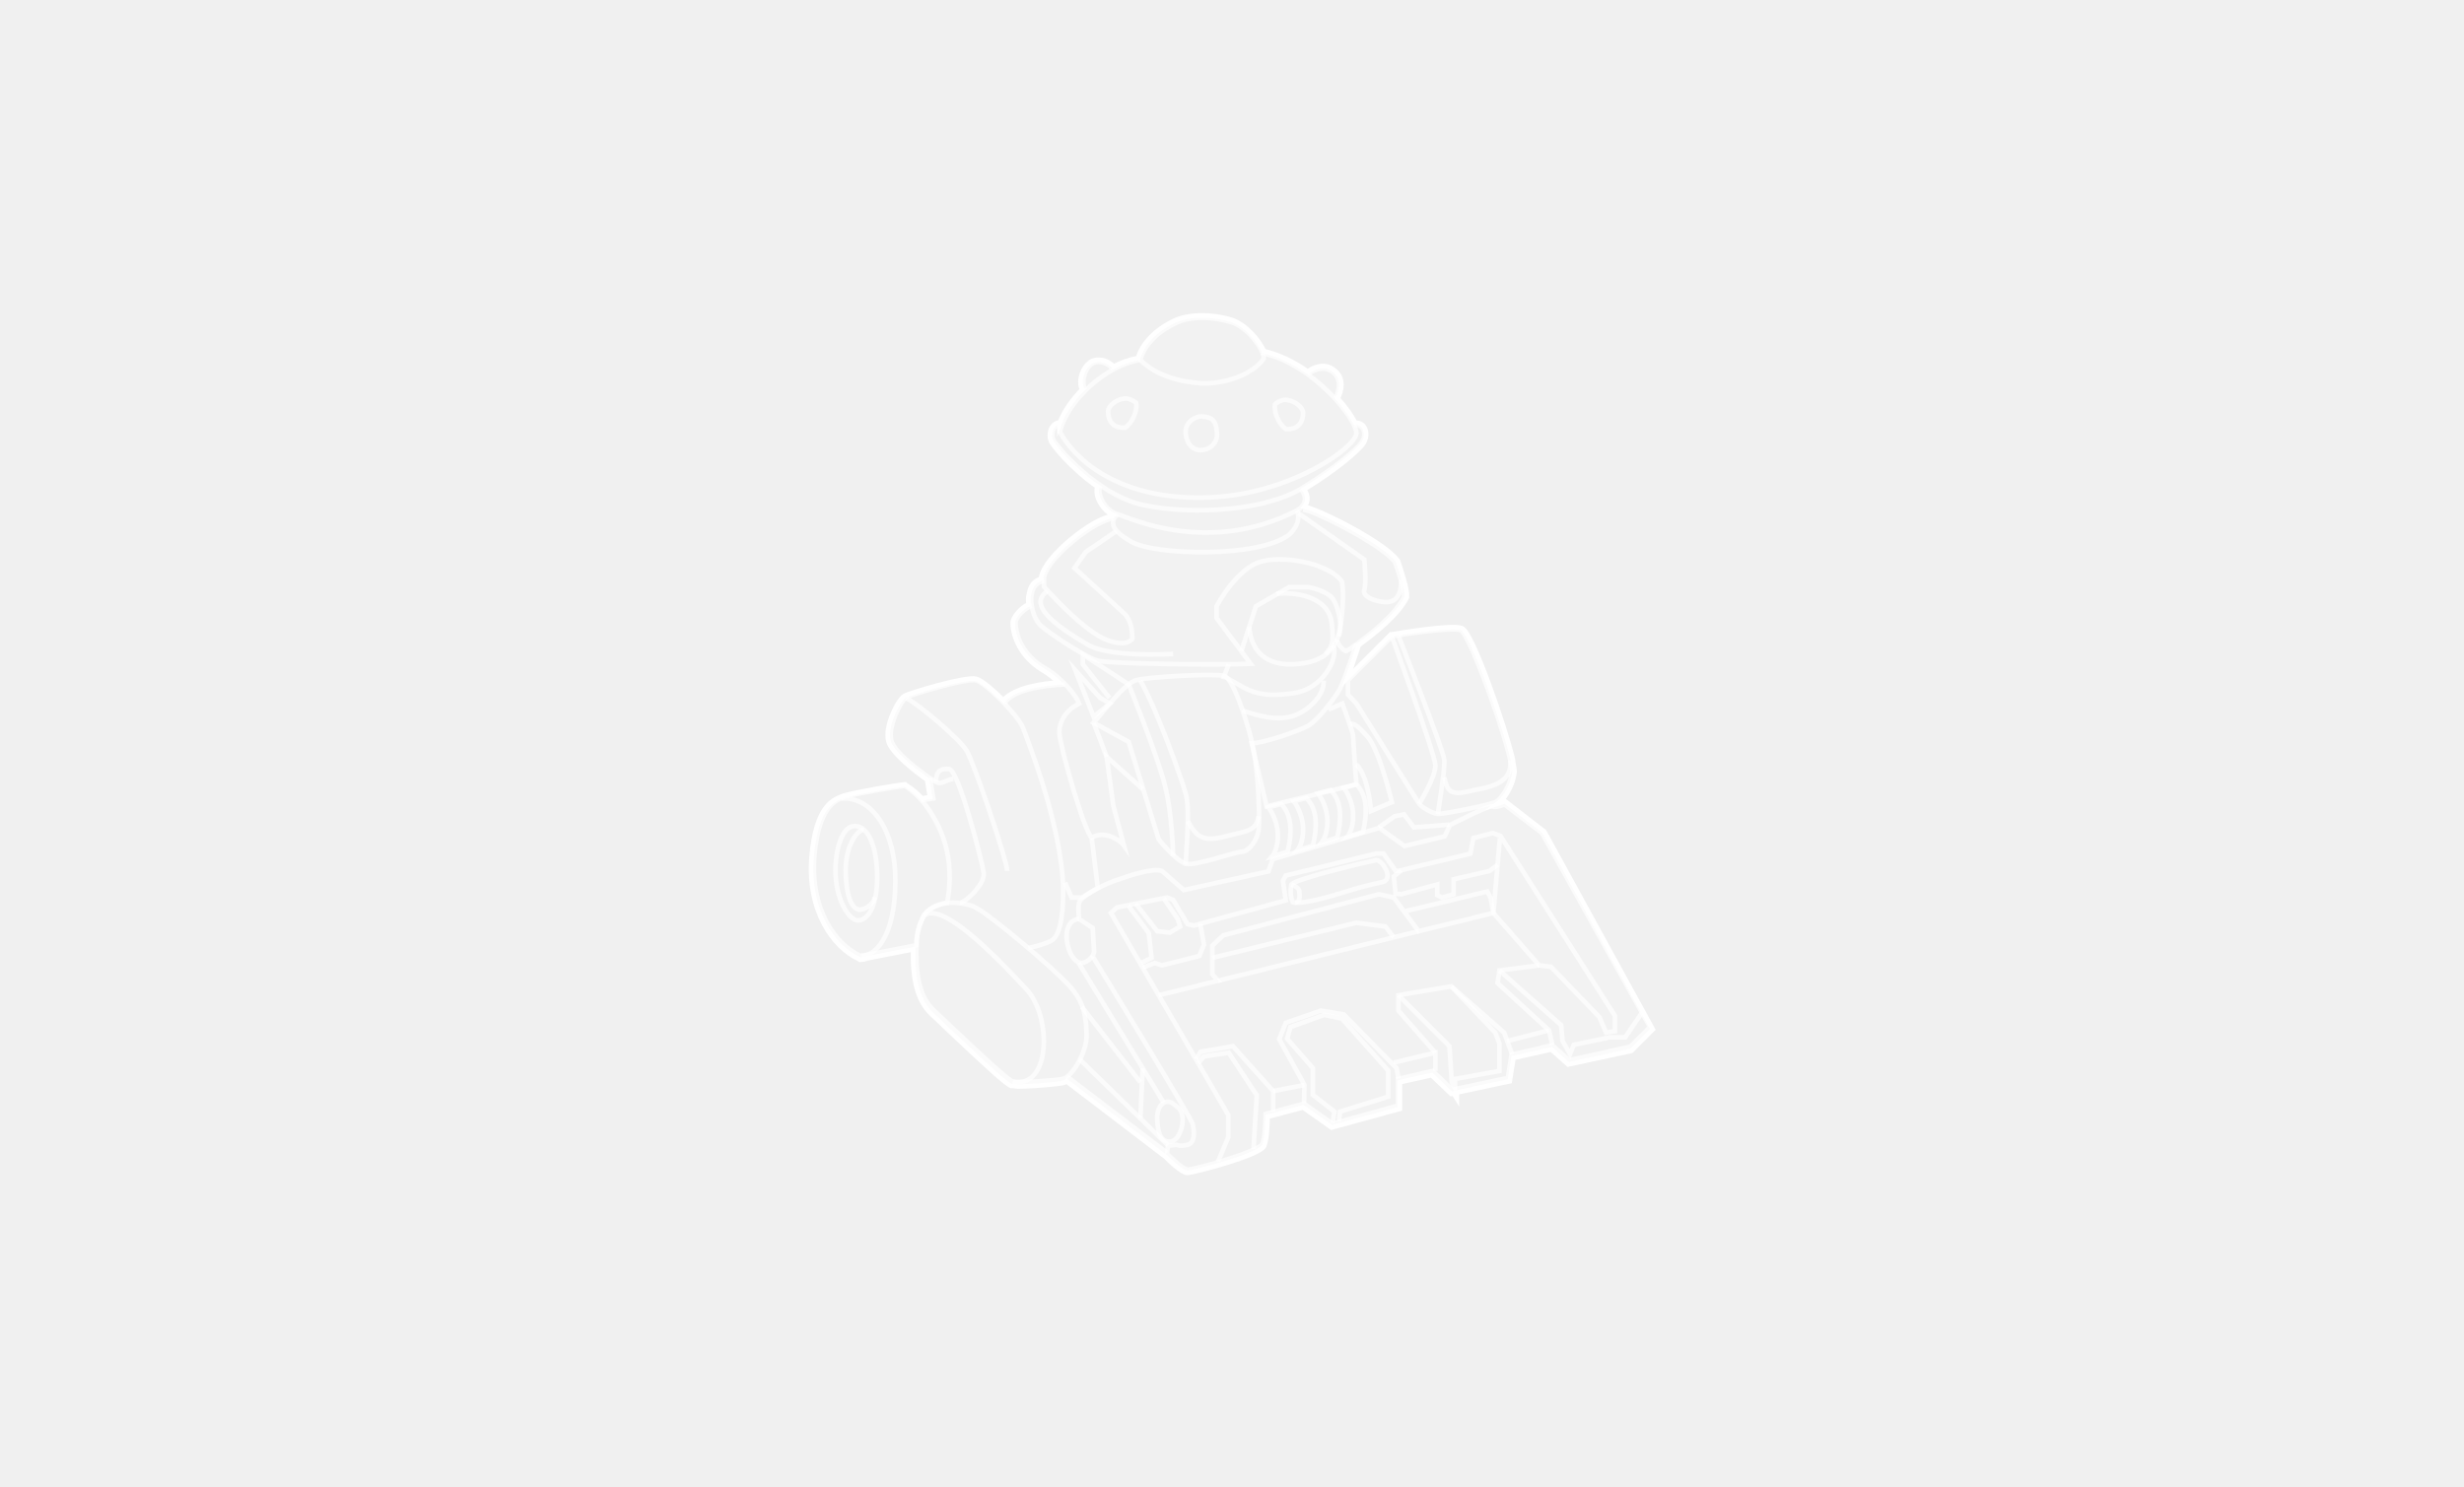
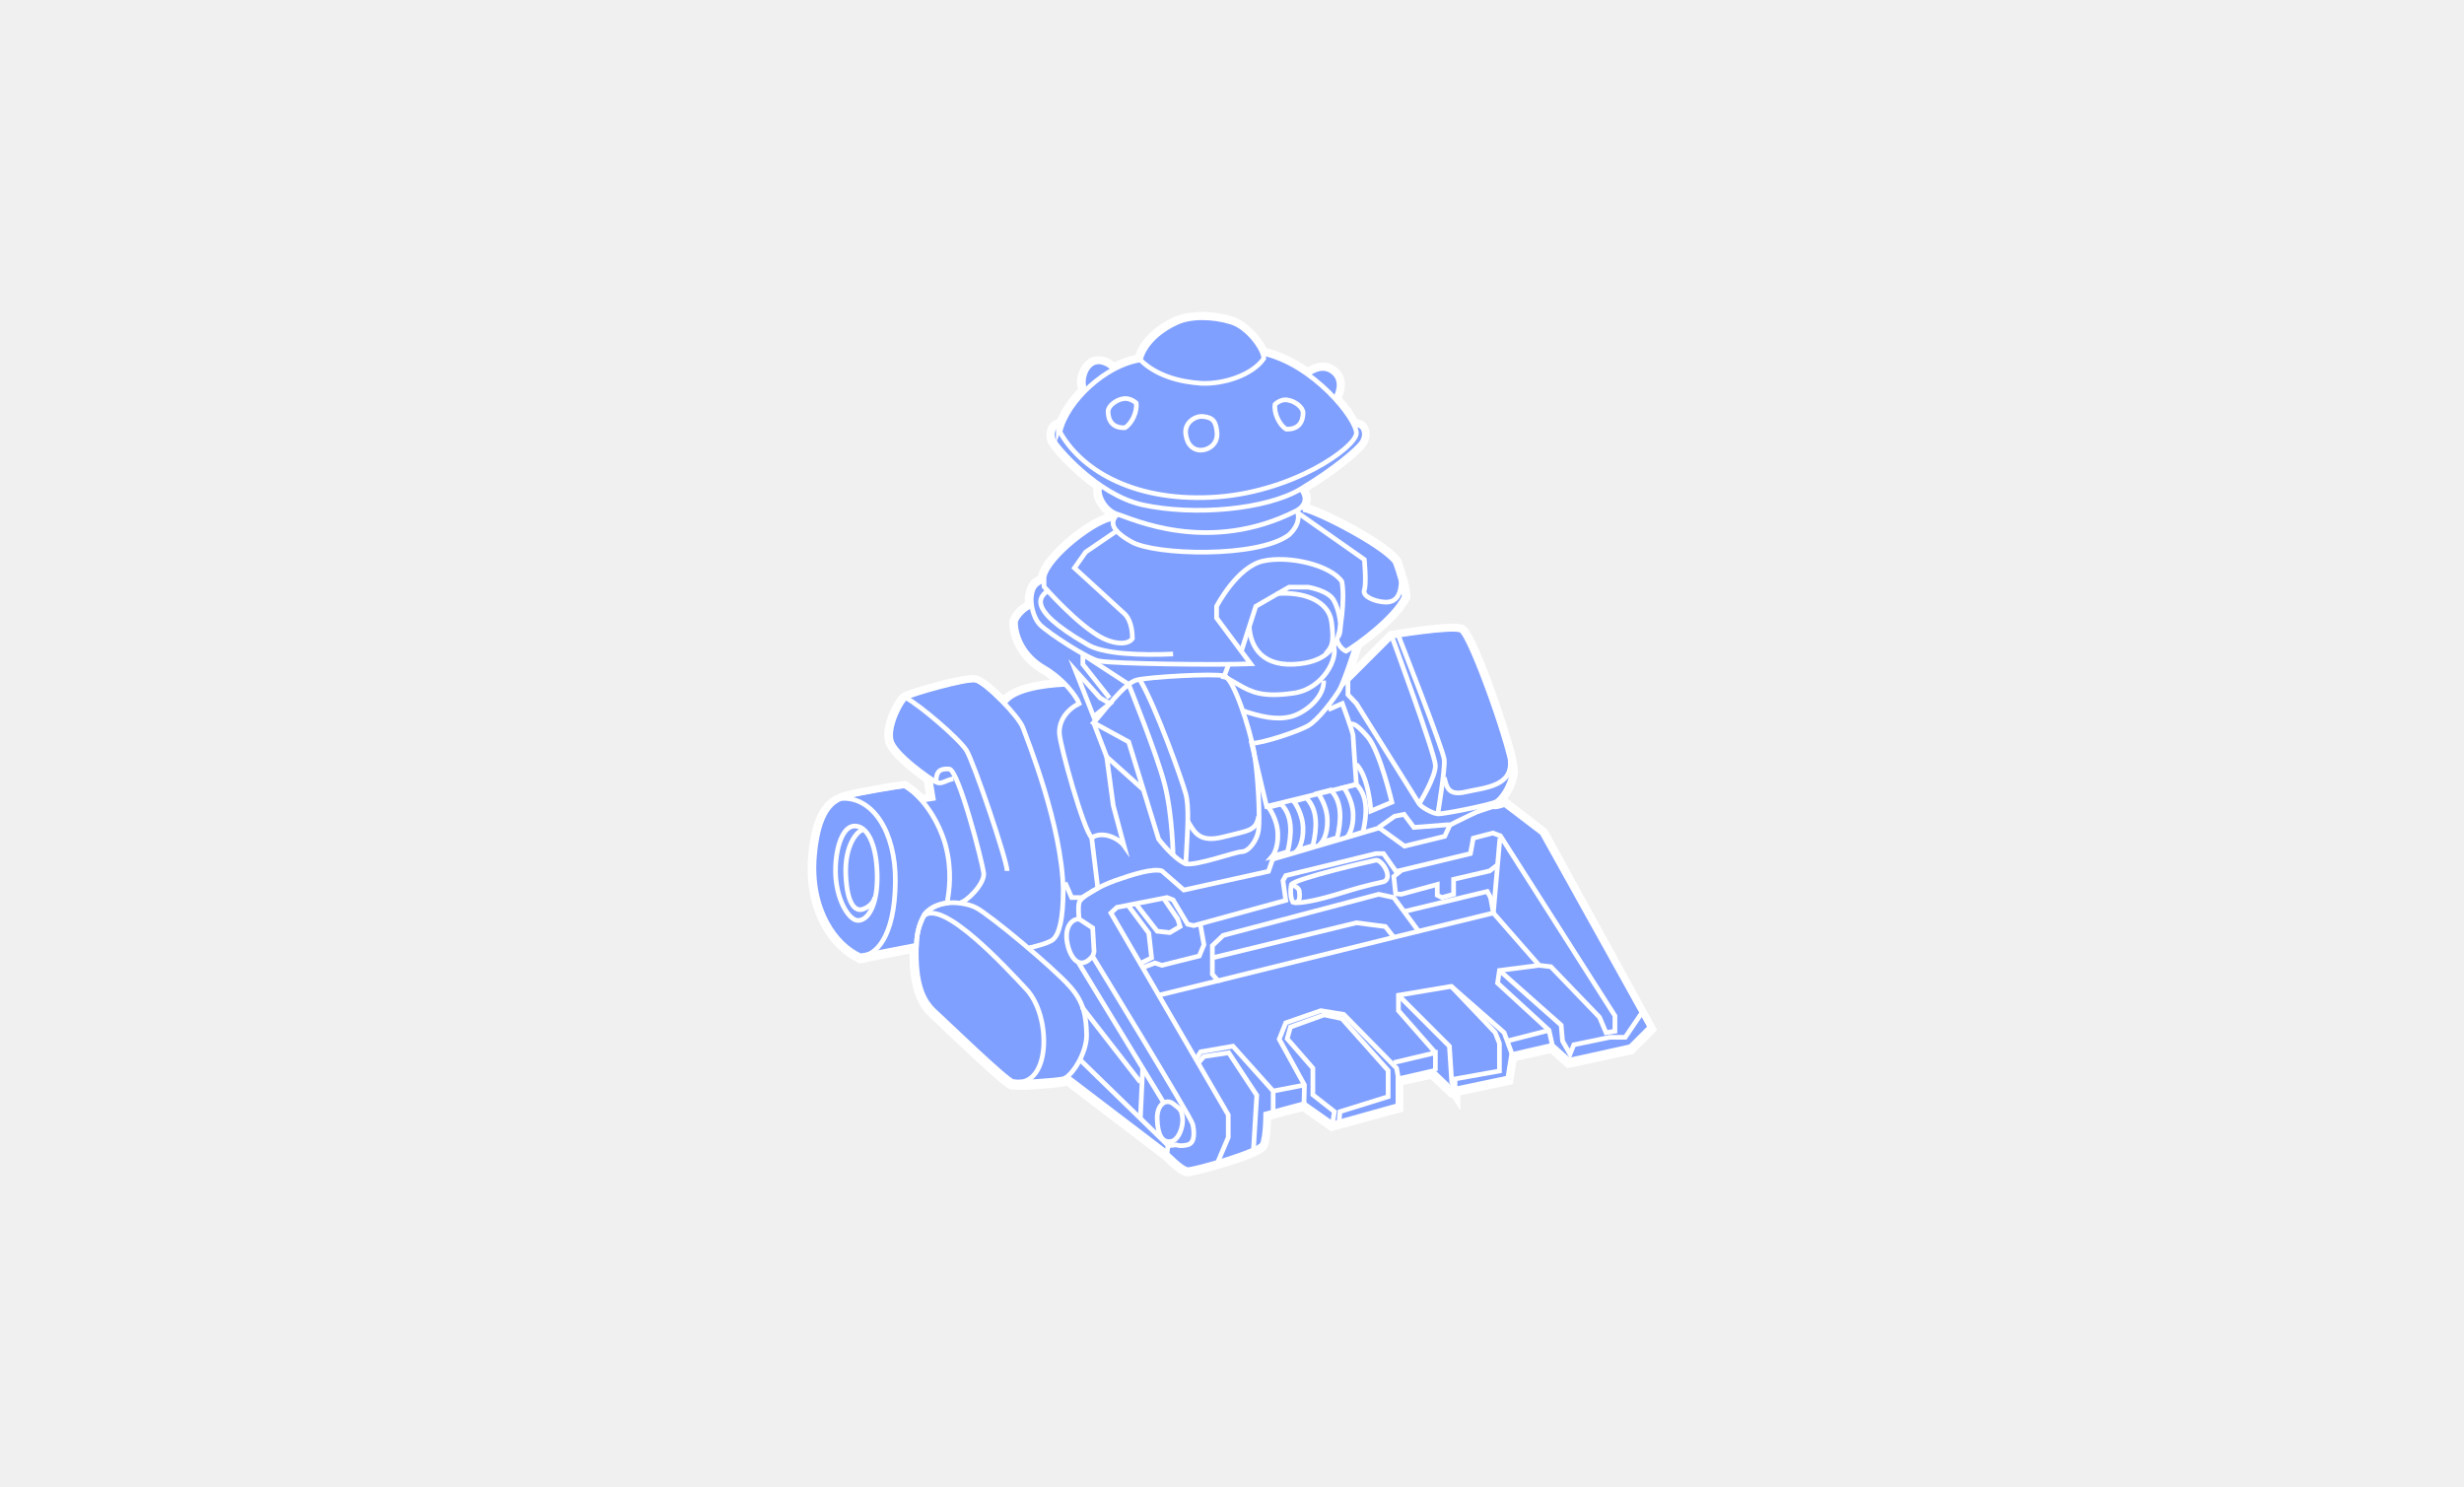
<svg id="bp-139" viewBox="0 0 527 318">
  <style type="text/css">
- 	.st0{fill:#fff2;stroke:#fff;stroke-miterlimit:10;}
- 	.st1{fill:none;stroke:#fffa;stroke-miterlimit:10;}
+ 	.st0{fill:#80a0ff;stroke:#fff;stroke-width:1.5;stroke-miterlimit:10;}
+ 	.st1{fill:none;stroke:#fff;stroke-miterlimit:10;}
</style>
  <g>
    <path class="st0" d="M330.3,177.9l-8.4-6.5l-0.3,0.1c-0.4,0.2-0.9,0.3-1.2,0.4c1.1-0.8,3.1-3.4,3.5-6.6c0.1-0.4-0.1-1.3-0.3-2.4   c0-0.1,0-0.2,0-0.3l0,0c-1.8-7.6-8.7-27.3-10.9-28.2c-2.1-0.9-13.7,1.1-15,1.3l-0.2,0l-9.3,9.3c1-2.7,2.1-6.1,2.4-7   c3.2-2.3,8.5-6.5,10.3-10.2l0-0.2c0.1-1.5-1-4.9-1.9-7.6l-0.1-0.1c-2.5-3.7-16.5-10.8-19.9-11.5c0.3-0.4,0.5-0.9,0.6-1.4   c0.1-1-0.3-1.8-0.7-2.3c6.9-4.2,11.6-8.3,12.6-9.7c0.8-1.1,0.9-2.6,0.3-3.6c-0.4-0.7-1.2-1-2-1c-0.7-1.5-2-3.3-3.7-5.2   c0.8-1.4,1.5-4.2-0.6-5.9c-2.3-2-4.9-0.5-5.8,0.2c-2.8-2-6-3.6-9.4-4.4c-1-2.4-4-5.8-7-6.7c-4.2-1.3-8.9-1.2-11.9,0.1   c-3,1.3-6.9,4.2-8,8.1c-1.7,0.3-3.5,0.9-5.2,1.8c-0.6-0.6-1.6-1.3-2.8-1.4c-1-0.1-1.8,0.1-2.5,0.7c-1.3,1.1-1.8,2.9-1.8,4   c0,0.7,0.1,1.2,0.4,1.6c-2.2,2.2-4,4.8-4.9,7.3l0-0.2c-0.6,0-1.2,0.4-1.6,1c-0.5,0.8-0.6,2-0.2,3c0.4,0.9,4.3,5.8,9.9,9.7   c-0.2,0.7-0.2,1.6,0.2,2.6c0.5,1.2,1.6,2.8,3.2,3.5c-0.1,0.1-0.1,0.1-0.2,0.2c-4.1,0.4-14.5,8.6-15.2,13.1v0.3   c-2.2,0.7-2.4,2.3-2.7,3.6c-0.1,0.4-0.1,1.1,0,1.9c-1.5,0.6-3.3,2.6-3.4,3.9c0,2.9,1.7,7.3,6.3,10.1c1.4,0.8,2.6,1.8,3.6,2.7   c-3.2,0.2-9.5,1-11.9,3.8c-2.3-2.3-4.8-4.4-5.9-4.6c-2.3-0.5-14.1,3-15.3,3.7c-1.3,0.8-4.2,6.4-3.4,9.6c0.6,2.5,5.6,6.4,8.3,8.3   l0.6,3.7l-1.7,0.3c-1-1.1-2.2-2.1-3.5-2.9l-0.1-0.1l-0.2,0c-1.8,0.2-10.1,1.6-12.9,2.4c-0.1,0.1-0.3,0.1-0.5,0.2   c-1.8,0.7-5.5,2.1-6.4,12.8c-1,11.6,4.6,19.5,10.2,22l0.1,0.1l0.1,0c0,0,0,0,0,0c0.5,0,1-0.1,1.5-0.3c2.7-0.5,8-1.6,9.8-1.9   c-0.2,8.8,2,12,4.1,14c0.6,0.5,1.9,1.8,3.6,3.4c7.9,7.5,12.3,11.5,13.3,11.8c0,0,0,0,0,0l0,0c0,0,0,0,0.1,0c0.1,0,0.2,0,0.3,0   c0.3,0,0.6,0.1,0.9,0.1c0.2,0,0.3,0,0.5,0c2.9,0,8.1-0.5,9.1-0.7c0.3,0,0.6-0.2,0.9-0.4l21.1,16.1c0.6,0.6,3.4,3.4,4.7,3.5   c0,0,0,0,0,0c1.2,0,15.6-3.7,16.5-5.8c0.6-1.5,0.7-5,0.7-6.2l7.6-2l6.1,4.3l14.6-4v-5.7l6.8-1.5l4.2,4l0.5-0.1l0.7,1.1v-1.3   l11.3-2.4l0.8-5l8.1-1.8l3.6,3.2l13.5-2.9l4.6-4.6L330.3,177.9z" />
  </g>
  <g>
    <path class="st1" d="M196,202.2c0,0-10.2,2-11.9,2.3c-5.3-2.3-10.9-9.9-9.9-21.5c1-11.6,5.3-11.9,6.6-12.6   c2.6-0.7,10.9-2.1,12.7-2.3c4.2,2.5,7.4,8,8.7,12.6c1.5,5.6,0.8,9.8,0.4,12.4c-1.8,0.2-4.5,1.6-5,2.7   C197.1,197.1,196,199,196,202.2z" />
    <path class="st1" d="M182.8,176.7c-2.6,0-4.1,4.7-4.1,9.6c0,5.9,2.8,10.6,4.8,10.6c2.4,0,4.3-3.8,4.1-10.1   C187.4,180.5,185.5,176.7,182.8,176.7z" />
    <path class="st1" d="M184.7,177.5c-1.2,0-4.1,3.2-3.8,9.7s2.1,7.3,2.9,7.4c0.8,0.1,3-0.9,3.3-2.7" />
    <path class="st1" d="M180,170.8c6.6-0.4,11.6,7.1,11.5,17.8c-0.1,12.1-4.4,15.9-7.3,15.9" />
    <path class="st1" d="M197.6,195.9c4.1-3.6,17.6,11.1,21.9,15.7c5.5,5.8,5.3,21.4-2.9,19.8" />
    <path class="st1" d="M208.8,194.2c-1.6-0.9-4.8-1.3-6.2-1c-1.4,0.3-6.3,0.2-6.6,9c-0.3,8.8,1.7,12.1,4,14.2s15.3,14.7,16.7,15   s9.3-0.3,10.6-0.6c1.8-0.3,5.2-5.5,5.1-9.5c-0.1-4-0.6-6.9-3.5-10.2C225.3,207,211.7,195.7,208.8,194.2z" />
    <path class="st1" d="M203.9,166.6c-1.7,0.3-2.5,1.3-3.7,0.7c-1.1-0.6-9-6-9.6-9c-0.7-3,2.1-8.4,3.2-9.1c1.1-0.7,12.9-4.1,14.9-3.7   c2.1,0.5,9.2,7.7,10.1,10.2c0.9,2.5,8.3,20.8,8.6,34.6c0,6.5-0.9,9.6-2.2,10.7c-1.3,1-5.3,1.8-5.3,1.8" />
    <path class="st1" d="M200.2,167.3c0-2.4,0.9-2.9,2.8-2.8c2,0.1,7.1,19.9,7.4,22.3c0.2,2.4-3.9,6.3-5.1,6.3" />
    <path class="st1" d="M193.8,149.3c3,1.6,11.2,8.6,12.9,11.2c1.6,2.6,8.7,23.6,8.7,25.8" />
    <polyline class="st1" points="198.9,166.4 199.6,170.8 197,171.2  " />
    <path class="st1" d="M243.9,77c-7.4,1.1-15.7,8.8-17.2,15.4c4.2,7.6,14.9,14.8,32.2,14s31.1-10.7,31.2-13.7   c0.1-3-9.2-14.9-20.3-17.2" />
    <path class="st1" d="M243.9,77c0.9-3.7,4.6-6.6,7.8-8c3-1.4,7.7-1.3,11.6-0.1c3.5,1,7,5.8,7,7.8c-2.5,3.6-8.7,5.5-13.3,5.3   C252.2,81.7,247.2,80.3,243.9,77z" />
    <path class="st1" d="M238.1,79c-0.7-1-3.1-2.4-4.8-1s-2,4.5-1.1,5.4" />
    <path class="st1" d="M279.7,80.1c0.7-0.6,3.3-2.3,5.5-0.4c2.2,1.9,0.8,4.9,0.3,5.6" />
    <path class="st1" d="M257.3,89.1c-1.5-0.2-4,1.2-3.7,3.7c0.3,2.5,1.7,3.5,3.2,3.5c1.5,0,3.6-1.1,3.5-3.6   C260.1,90.2,259.5,89.3,257.3,89.1z" />
    <path class="st1" d="M272.7,86.5c-0.3,1.9,1,4.5,2.4,5.3c2.7,0.1,3.6-1.6,3.6-3.5c0-1.2-1.8-2.5-3.2-2.7   C274,85.2,272.7,86.5,272.7,86.5z" />
    <path class="st1" d="M243,86.2c0.3,1.9-1,4.5-2.4,5.3c-2.7,0.1-3.6-1.6-3.6-3.5c0-1.2,1.8-2.5,3.2-2.7C241.7,85,243,86.2,243,86.2z   " />
    <path class="st1" d="M226.6,90.9c-1.2,0-1.9,1.7-1.3,3.2c0.6,1.3,9.2,11.7,19.1,13.9c11.1,2.4,26.5,1,33.8-3.4   c7.3-4.4,12-8.5,13-9.9c1.2-1.7,0.6-4.1-1.6-3.8" />
    <path class="st1" d="M235.4,103.9c-1,1.6,0.9,5.3,3.6,6.1c2.8,0.8,19.4,8.9,38.4-0.8c3.3-2,0.8-4.6,0.8-4.6" />
    <path class="st1" d="M239,110c-1.3,1.3-2,3.1,3,5.9c5,2.9,27.1,3.5,33.7-1.5c3-2.8,1.7-5.2,1.7-5.2" />
    <path class="st1" d="M238.3,110.9c-3.6,0-14.3,8.3-15,12.6v2c0,0,7.4,8.5,12.7,11.1c3,1.4,5.4,1.2,6.2,0c0-3.5-1.3-5-1.8-5.4   c-0.4-0.4-10.6-9.7-10.6-9.7l2.4-3.4l6.6-4.5" />
    <path class="st1" d="M223.3,124.2c-2.2,0.6-2.5,2-2.7,3.3c-0.2,1.3,0.2,4.5,1.9,6.2c1.7,1.7,10.4,7.4,12.6,7.7   c3.2,0.6,24.8,0.9,32.4,0.6l-7.3-9.8v-2.5c0,0,4.4-8.5,10-9.7c5.6-1.2,14.4,0.9,16.8,4.4c0.7,3.7-0.3,11.2-1.1,12.4   c0.5,1.9,2,2.5,2,2.5c2.2-1.3,10.2-7,12.4-11.6c0.1-1.4-1.1-5.2-1.9-7.4c-2.4-3.5-17-11-19.7-11.3" />
    <path class="st1" d="M214.8,150.5c1.7-2.9,8.2-3.9,13-4.1" />
    <path class="st1" d="M277.7,109.8l14.1,9.9c0,0,0.5,5.1,0,6.5s2.3,2.5,4.4,2.6s3.5-1.1,3.5-4.8" />
    <path class="st1" d="M224,126.4c-1,1-5.3,3.4,8.3,11.3c3.4,2.3,12,2.5,18.6,2.2" />
    <path class="st1" d="M265.5,139.3l3.1-9.6l7.1-4.1h4.1c0,0,4.2,0.7,5.4,2.7c1.2,2,2,6,1.1,7.8" />
    <path class="st1" d="M267.2,134.1c0.2,3.4,2,8.3,9.4,8s8.8-4.1,9.4-5.4" />
    <path class="st1" d="M273,127c5.6-0.5,11.2,1.4,11.8,6.1c0.6,4.7,0,5.3-1.3,6.8" />
    <path class="st1" d="M233.9,154.6c1.7-1.8,6.5-8.4,9.1-9.1c2.5-0.7,16.9-1.5,18.9-0.9c2,0.7,5.4,11.2,6.3,16.2s1.3,14.1,1,16.6   s-2.2,4.8-3.6,4.8c-1.4,0-9.5,3-12,2.6c-2.7-1.2-5.8-5.3-5.8-5.3l-6.4-20.8L233.9,154.6z" />
    <path class="st1" d="M250.9,183.1c0,0-0.1-8.7-1.8-15.3c-1.7-6.6-7.7-21.4-7.7-21.4l-9.8-6.4v2.1l5.7,7.2" />
    <path class="st1" d="M253.6,185c0.4-7.6,0.8-12.2,0-15.2c-0.8-3-6.3-18.4-9.7-24.2" />
    <path class="st1" d="M244.4,168.8l-7.7-6.9l1.4,10.4l2.3,8.6c-1-1.4-4.4-3.3-6.9-1.7c-1.7-1.5-6.7-19.4-6.9-22.2s1.6-5.2,4.2-6.5   c-0.5-1.4-3.2-5.2-7.5-7.7s-6.1-6.6-6.1-9.7c0.1-1.1,2.1-3.2,3.5-3.5" />
    <line class="st1" x1="233.9" y1="154.6" x2="236.7" y2="161.9" />
    <polygon class="st1" points="230,143.4 235.3,149.3 237.4,150.5 233.9,153.3  " />
    <path class="st1" d="M290.1,137.7c0,0-2.6,8.2-3.7,10c-1.1,1.8-4.5,6.4-6.7,7.6c-2.2,1.2-9.6,3.7-12,3.7l3.2,13.5l19.2-4.7   c0,0-0.7-9.7-0.7-10.4s-2.3-6.9-2.3-6.9l-3,1.3" />
    <path class="st1" d="M285.2,138.1c1.1,2.6-2.2,9.4-8.7,10.2c-6.4,0.9-8.8-0.2-11.7-1.9s-3-1.7-3-1.7l1-2.6" />
    <path class="st1" d="M265.7,152c3.9,1.3,7.2,2.1,10.4,1.3c3.1-0.8,7.2-4.2,7-7.7" />
    <path class="st1" d="M290.1,150.5l-1.8-1.9v-3.1l9.4-9.4c0,0,12.6-2.1,14.7-1.3c2.1,0.8,11.4,27.2,11,30.4s-2.5,5.8-3.4,6.3   c-0.9,0.6-11.3,2.7-12.5,2.6c-1.2-0.1-3.6-1.5-4-2.2C303.2,171.4,290.1,150.5,290.1,150.5z" />
    <path class="st1" d="M299.1,136c0,0,9.6,24.4,9.8,26.5c0.2,2.1-1.4,11.7-1.4,11.7" />
    <path class="st1" d="M254,175.6c1.5,2.4,2.4,4.8,7.8,3.4c5.4-1.4,6.8-1.2,7.4-4.4" />
    <path class="st1" d="M308.9,166.3c0.5,2,0.8,4,4.6,3.1c3.8-0.9,10.1-1.1,9.5-6.8" />
    <path class="st1" d="M297.7,136.2c0,0,9.2,25,9.3,27.5c0.1,2.5-3.5,8.3-3.5,8.3" />
    <path class="st1" d="M288.7,154.9c0.6-0.1,1.2-0.3,3.8,2.7c2.6,3,5.2,14,5.2,14l-4.5,1.9c0,0-0.4-7.2-3.1-10" />
    <path class="st1" d="M248.5,186.3c-1.9-0.6-6.1,0.7-9.8,2c-3.7,1.3-7.6,3.6-7.9,4.8c-0.3,1.2,0,3.5,0,3.5l2.9,1.9l0.3,5.1l-0.3,1   c0,0,21.1,34.5,21.4,35.9c0.3,1.4,0.6,4-1.1,4.4c-1.7,0.4-2.4,0-2.4,0l-1.8,0.2l-0.2,1.7c0,0,3.2,3.3,4.4,3.4   c1.3,0.1,15.4-3.9,16-5.5c0.7-1.7,0.7-6.4,0.7-6.4l8.2-2.2l6.1,4.3l14-3.9v-5.7l7.4-1.7l4.2,4l11.9-2.5l0.8-5l8.7-2l3.6,3.2   l13.1-2.9l4.2-4.2l-23.1-41.5l-8-6.1c0,0-2.1,0.8-2.6,0.4c-0.5-0.4-9.1,4-9.1,4l-1.1,2.4l-8.6,2.1l-5.4-3.9l-22.8,6.7l-0.9,2.6   l-18.1,4L248.5,186.3z" />
    <path class="st1" d="M230.8,196.6c-1.8,0-3.2,2-2.5,5.3c0.7,3.3,2.8,5.8,5.4,2.6" />
    <path class="st1" d="M250.9,236.1c-1.4-1.1-3.5,0-3.4,3.3s1,5,2.8,4.8c1.8-0.1,2.9-3.4,2.6-5.2   C252.7,237.3,252.3,237.2,250.9,236.1z" />
    <line class="st1" x1="228.2" y1="230.3" x2="249.6" y2="246.6" />
    <line class="st1" x1="230.9" y1="226.6" x2="249.8" y2="245" />
    <line class="st1" x1="230.7" y1="206" x2="248.9" y2="235.9" />
    <line class="st1" x1="231.4" y1="215.4" x2="243.9" y2="231.5" />
    <line class="st1" x1="244.4" y1="228.5" x2="243.9" y2="239.2" />
    <path class="st1" d="M291.5,178c0.9-3.8,1.1-7.7-1.4-10.2l-2.7,0.7c0,0,1.9,2.4,2,5.7c0.1,3.3-1.2,4.8-1.2,4.8L291.5,178z" />
    <path class="st1" d="M286,179.2c0.9-3.8,1.1-7.7-1.4-10.2l-2.7,0.7c0,0,1.9,2.4,2,5.7c0.1,3.3-1.2,4.8-1.2,4.8L286,179.2z" />
    <path class="st1" d="M280.8,180.9c0.9-3.8,1.1-7.7-1.4-10.2l-2.7,0.7c0,0,1.9,2.4,2,5.7c0.1,3.3-1.2,4.8-1.2,4.8L280.8,180.9z" />
    <path class="st1" d="M275.4,182.2c0.9-3.8,1.1-7.7-1.4-10.2l-2.7,0.7c0,0,1.9,2.4,2,5.7c0.1,3.3-1.2,4.8-1.2,4.8L275.4,182.2z" />
    <polyline class="st1" points="294.9,177 298.3,174.6 300.3,174.2 302.4,177 310,176.4  " />
    <polyline class="st1" points="227.8,188.8 229.2,192 231.4,192 234.8,190 233.5,179.3  " />
    <polyline class="st1" points="260.5,248.5 262.7,243.3 262.7,238.5 237.6,195.3 238.9,194.1 249.6,192 250.9,192.5 254,197.7    255.3,198 275,192.6 274.4,188.4 275,187.3 294.3,182.6 295.9,182.6 298.5,186.3 299.1,186.3 314.5,182.6 315.1,179.3 319.3,178.2    320.9,178.8 345.4,217.3 345.4,220.6 343.5,220.9 342.1,217.6 331.7,206.8 329.2,206.5 319.4,195.3 320.8,179.3  " />
    <line class="st1" x1="260.5" y1="209.8" x2="303.4" y2="199.2" />
    <polyline class="st1" points="259.3,204.9 290.1,197.4 296.3,198.2 298.1,200.5  " />
    <path class="st1" d="M276.2,189.2c0,0-0.5,2.2,0.3,3.8c1.1,0.4,5.1-0.3,10.8-2.1c5.8-1.8,8.1-2.1,8.7-2.3c2-0.9-0.4-4.7-1.7-4.6   C292.7,184.3,277.3,187.9,276.2,189.2z" />
    <path class="st1" d="M276.2,189.2c0,0,1.7,0.6,1.7,1.5c0.1,1,0.2,2.3-0.9,2.4" />
    <polyline class="st1" points="241.3,193.7 245.7,199.6 246.3,204.9 244.1,206  " />
    <polyline class="st1" points="242.9,193.3 247.5,199.2 250.2,199.5 252.4,198.2 251.9,196.6 248.9,192.2  " />
    <polyline class="st1" points="244.4,207 247,206 248.5,206.5 256.5,204.5 257.5,202.1 256.7,197.6  " />
    <polyline class="st1" points="299.7,186.2 298.1,187.5 298.5,191.2 299.7,191.3 307.4,189.2 307.4,191.5 308.4,192 310.9,191.3    310.9,188.1 318.6,186.3 320.3,185  " />
    <polyline class="st1" points="300.3,195 318.1,190.7 318.8,192 319.4,195.3 303.4,199.2 298.1,192 294.9,191.3 261.6,200.1    259.3,202.3 259.3,208.4 260.5,209.8 247.8,212.9  " />
    <polyline class="st1" points="255.8,226.6 256.8,225 263.7,223.8 272.3,233.4 272.3,237.8  " />
    <polyline class="st1" points="256.3,227.4 257.5,226 262.8,225.2 268.8,234.3 268.1,245.8  " />
    <polyline class="st1" points="278.9,236 279,232.1 273.6,222.3 275,218.8 282.5,216.2 287.4,217 298.7,228.5 299.1,230.7  " />
    <polyline class="st1" points="285,240.3 285.4,237.8 280.8,234.2 280.8,228.5 275.3,222.2 276,219.7 283.2,217.1 287,217.9    296.9,229 296.9,234.6 286.6,237.8 286.4,239.9  " />
    <polyline class="st1" points="307,229.1 307,225.2 298.1,227.3  " />
    <line class="st1" x1="272.3" y1="233.4" x2="279" y2="232.1" />
    <polyline class="st1" points="307,225.2 299.1,216.2 299.1,212.9 310.4,211 321.7,220.9 323.4,225.5  " />
    <polyline class="st1" points="299.1,212.9 310,223.8 310.5,231.5 311.2,232.8 311.2,230.8 320.7,229.1 320.7,223.2 319.8,220.9    310.4,211  " />
    <line class="st1" x1="322.3" y1="222.7" x2="331.3" y2="220.4" />
    <polyline class="st1" points="332,223.5 331.3,220.4 320.3,210.3 320.7,207.6 329.2,206.5  " />
    <polyline class="st1" points="320.7,207.6 333.9,219.3 334.2,222.7 335.8,225.5 336.6,223.5 344.3,221.9 347.6,221.9 351.2,216.6     " />
  </g>
</svg>
